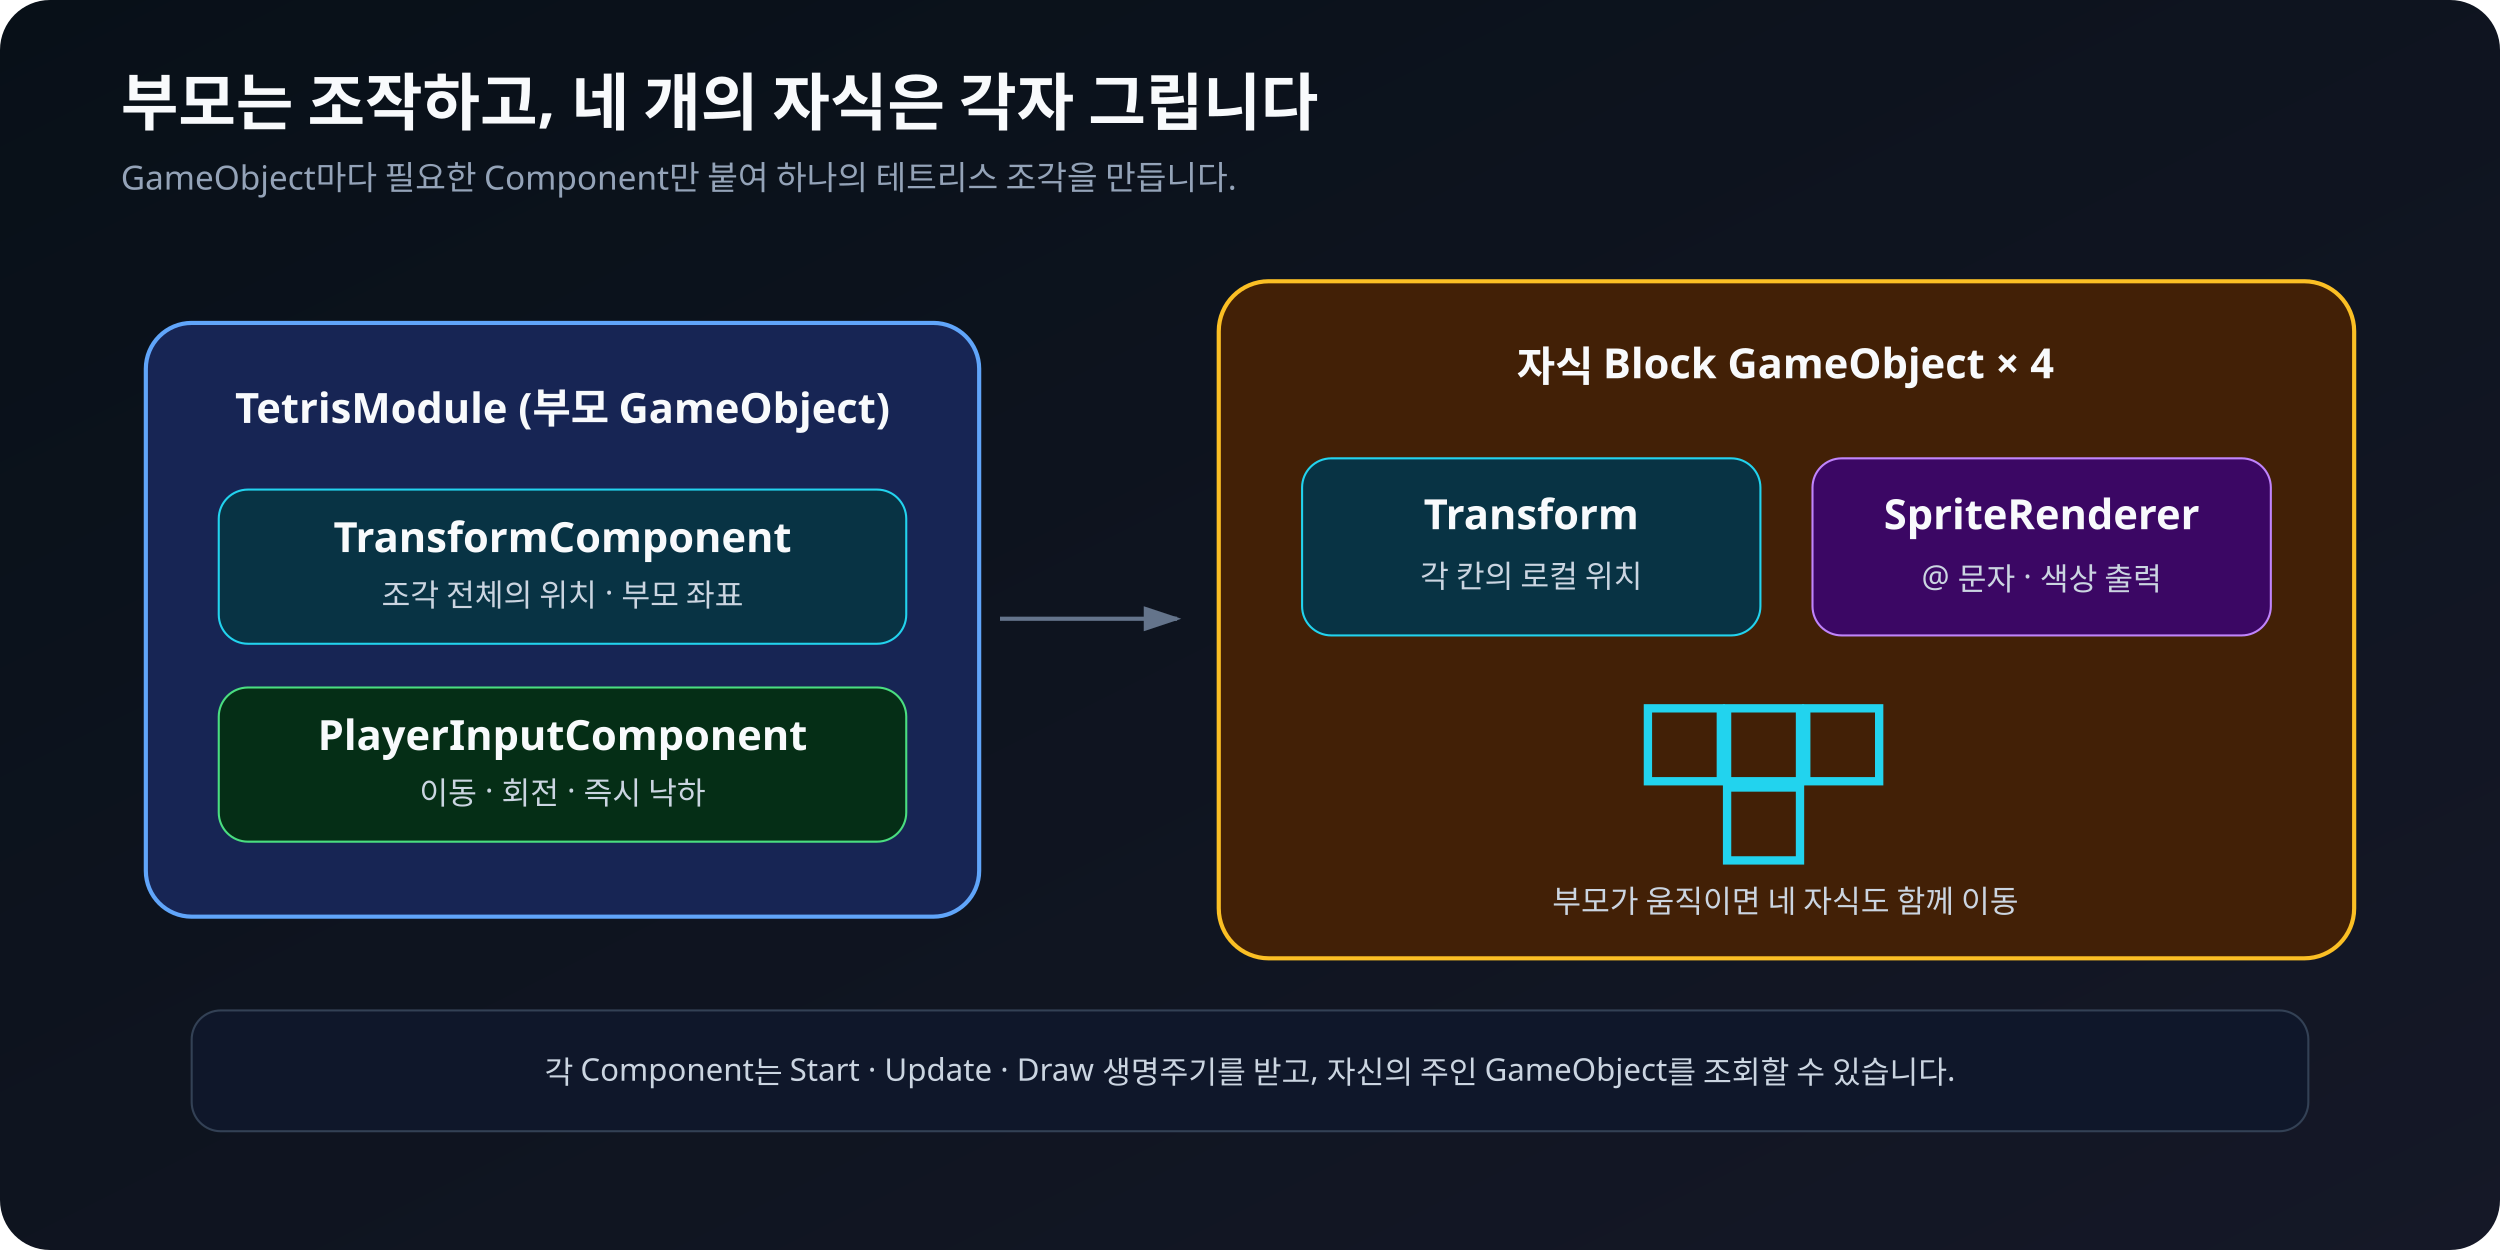
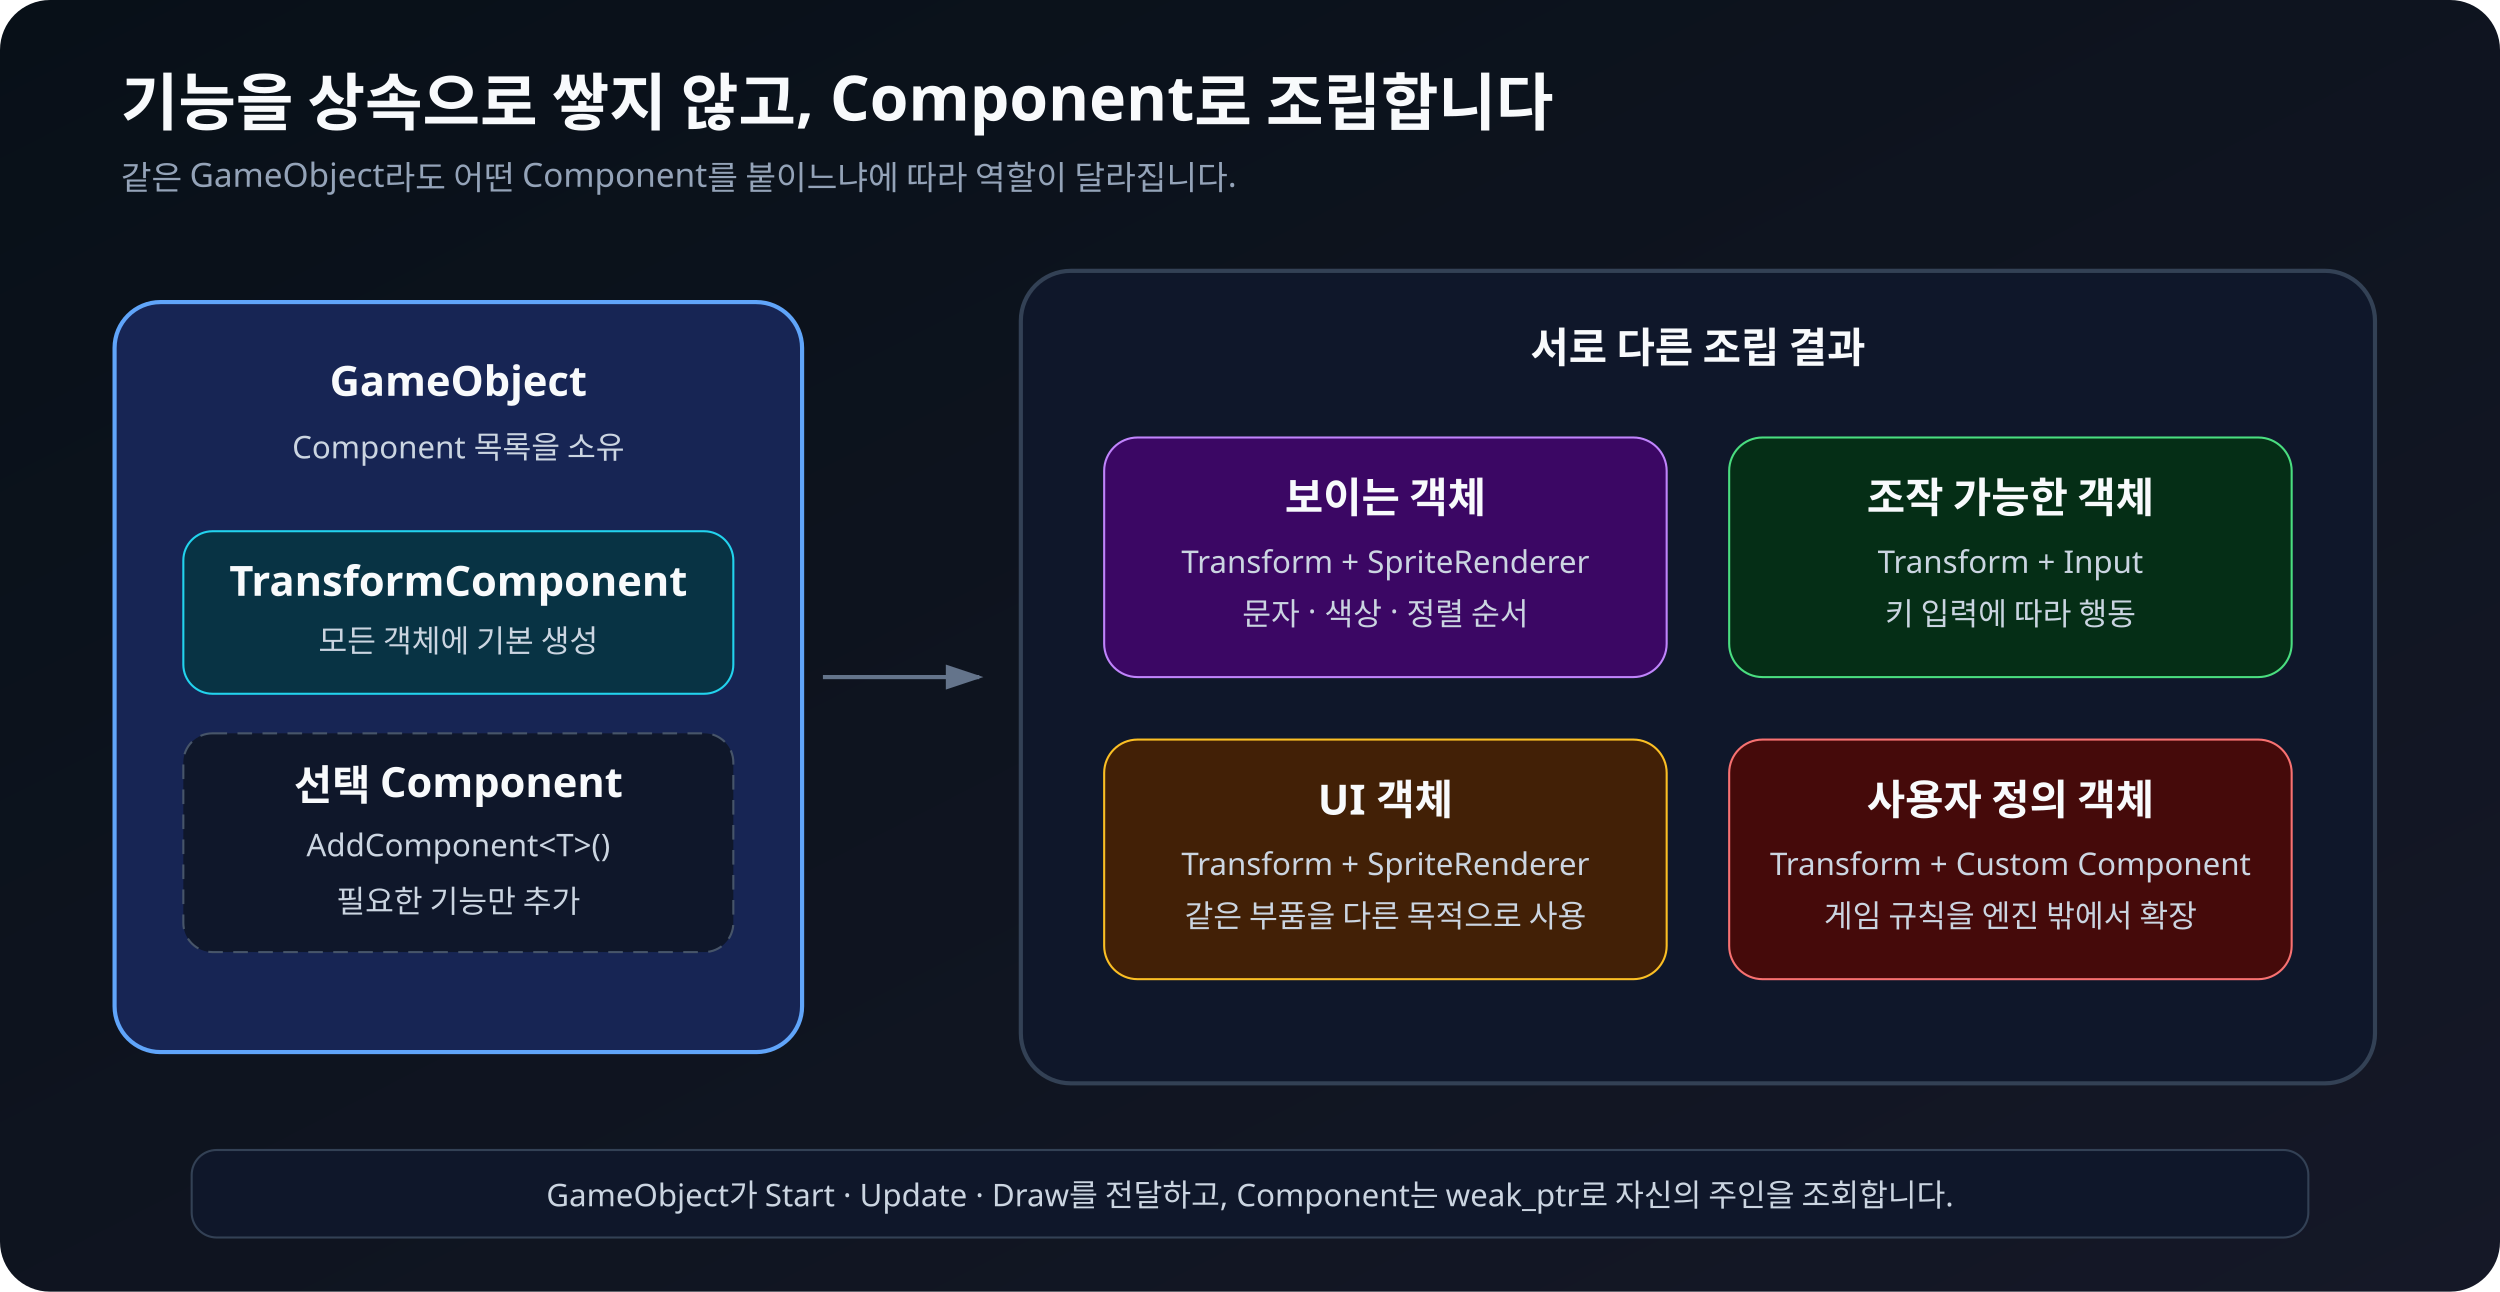
- <svg xmlns="http://www.w3.org/2000/svg" width="1200" height="600" viewBox="0 0 1200 600" role="img" aria-labelledby="title desc">
+ <svg xmlns="http://www.w3.org/2000/svg" width="1200" height="620" viewBox="0 0 1200 620" role="img" aria-labelledby="title desc">
  <defs>
    <linearGradient id="bg3" x1="0" y1="0" x2="1" y2="1">
      <stop stop-color="#081018" />
      <stop offset="1" stop-color="#151827" />
    </linearGradient>
    <marker id="a3" markerWidth="10" markerHeight="10" refX="8" refY="3" orient="auto">
      <path d="M0 0L0 6L9 3z" fill="#64748b" />
    </marker>
    <style>.t{font:700 30px 'Segoe UI','Noto Sans KR',sans-serif;fill:#f8fafc}.s{font:400 16px 'Segoe UI','Noto Sans KR',sans-serif;fill:#94a3b8}.h{font:700 20px 'Segoe UI','Noto Sans KR',sans-serif;fill:#f8fafc}.b{font:400 15px 'Segoe UI','Noto Sans KR',sans-serif;fill:#cbd5e1}.line{stroke:#64748b;stroke-width:2;fill:none;marker-end:url(#a3)}</style>
  </defs>
-   <rect width="1200" height="600" rx="24" fill="url(#bg3)" />
-   <text x="58" y="60" class="t">부모는 조작하고, 네 개의 자식은 각자 그립니다</text>
-   <text x="58" y="91" class="s">GameObject마다 필요한 Component만 붙여 하나의 테트리스 조각을 만듭니다.</text>
-   <rect x="70" y="155" width="400" height="285" rx="22" fill="#172554" stroke="#60a5fa" stroke-width="2" />
-   <text x="270" y="203" text-anchor="middle" class="h">TetrisModule (부모 GameObject)</text>
-   <rect x="105" y="235" width="330" height="74" rx="14" fill="#083344" stroke="#22d3ee" />
-   <text x="270" y="265" text-anchor="middle" class="h">TransformComponent</text>
-   <text x="270" y="291" text-anchor="middle" class="b">조각 전체의 위치 · 부모 좌표</text>
-   <rect x="105" y="330" width="330" height="74" rx="14" fill="#052e16" stroke="#4ade80" />
-   <text x="270" y="360" text-anchor="middle" class="h">PlayerInputComponent</text>
-   <text x="270" y="386" text-anchor="middle" class="b">이동 · 회전 · 즉시 낙하</text>
-   <path d="M480 297 H565" class="line" />
-   <rect x="585" y="135" width="545" height="325" rx="24" fill="#422006" stroke="#fbbf24" stroke-width="2" />
-   <text x="857" y="183" text-anchor="middle" class="h">자식 Block GameObject × 4</text>
-   <g transform="translate(625 220)">
-     <rect width="220" height="85" rx="14" fill="#083344" stroke="#22d3ee" />
-     <text x="110" y="34" text-anchor="middle" class="h">Transform</text>
-     <text x="110" y="62" text-anchor="middle" class="b">각 칸의 로컬 위치</text>
-     <rect x="245" width="220" height="85" rx="14" fill="#3b0764" stroke="#c084fc" />
-     <text x="355" y="34" text-anchor="middle" class="h">SpriteRenderer</text>
-     <text x="355" y="62" text-anchor="middle" class="b">@ 문자 · 색상 출력</text>
-   </g>
-   <g fill="none" stroke="#22d3ee" stroke-width="4">
-     <rect x="791" y="340" width="35" height="35" />
-     <rect x="829" y="340" width="35" height="35" />
-     <rect x="867" y="340" width="35" height="35" />
-     <rect x="829" y="378" width="35" height="35" />
-   </g>
-   <text x="857" y="438" text-anchor="middle" class="b">부모가 움직이면 네 자식도 함께 이동</text>
-   <rect x="92" y="485" width="1016" height="58" rx="14" fill="#0f172a" stroke="#334155" />
-   <text x="600" y="520" text-anchor="middle" class="b">각 Component는 Start · Update · Draw 생명주기를 받고, 자신의 주인 GameObject를 조회할 수 있습니다.</text>
+   <rect width="1200" height="620" rx="24" fill="url(#bg3)" />
+   <text x="58" y="60" class="t">기능을 상속으로 쌓지 않고, Component로 조립합니다</text>
+   <text x="58" y="91" class="s">같은 GameObject라도 어떤 Component를 붙이느냐에 따라 역할이 달라집니다.</text>
+   <rect x="55" y="145" width="330" height="360" rx="22" fill="#172554" stroke="#60a5fa" stroke-width="2" />
+   <text x="220" y="190" text-anchor="middle" class="h">GameObject</text>
+   <text x="220" y="220" text-anchor="middle" class="b">Component 목록을 소유</text>
+   <rect x="88" y="255" width="264" height="78" rx="14" fill="#083344" stroke="#22d3ee" />
+   <text x="220" y="286" text-anchor="middle" class="h">TransformComponent</text>
+   <text x="220" y="313" text-anchor="middle" class="b">모든 객체에 기본 생성</text>
+   <rect x="88" y="352" width="264" height="105" rx="14" fill="#0f172a" stroke="#475569" stroke-dasharray="7 5" />
+   <text x="220" y="384" text-anchor="middle" class="h">선택 Component</text>
+   <text x="220" y="411" text-anchor="middle" class="b">AddComponent&lt;T&gt;()</text>
+   <text x="220" y="438" text-anchor="middle" class="b">필요한 기능만 추가</text>
+   <path d="M395 325 H470" class="line" />
+   <rect x="490" y="130" width="650" height="390" rx="24" fill="#0f172a" stroke="#334155" stroke-width="2" />
+   <text x="815" y="174" text-anchor="middle" class="h">서로 다른 조립 결과</text>
+   <rect x="530" y="210" width="270" height="115" rx="16" fill="#3b0764" stroke="#c084fc" />
+   <text x="665" y="246" text-anchor="middle" class="h">보이는 객체</text>
+   <text x="665" y="275" text-anchor="middle" class="b">Transform + SpriteRenderer</text>
+   <text x="665" y="300" text-anchor="middle" class="b">문자 · 색상 · 정렬 순서</text>
+   <rect x="830" y="210" width="270" height="115" rx="16" fill="#052e16" stroke="#4ade80" />
+   <text x="965" y="246" text-anchor="middle" class="h">조작 가능한 객체</text>
+   <text x="965" y="275" text-anchor="middle" class="b">Transform + Input</text>
+   <text x="965" y="300" text-anchor="middle" class="b">키 입력에 따라 행동</text>
+   <rect x="530" y="355" width="270" height="115" rx="16" fill="#422006" stroke="#fbbf24" />
+   <text x="665" y="391" text-anchor="middle" class="h">UI 객체</text>
+   <text x="665" y="420" text-anchor="middle" class="b">Transform + SpriteRenderer</text>
+   <text x="665" y="445" text-anchor="middle" class="b">같은 부품을 다른 목적으로 사용</text>
+   <rect x="830" y="355" width="270" height="115" rx="16" fill="#450a0a" stroke="#f87171" />
+   <text x="965" y="391" text-anchor="middle" class="h">사용자 정의 객체</text>
+   <text x="965" y="420" text-anchor="middle" class="b">Transform + Custom Component</text>
+   <text x="965" y="445" text-anchor="middle" class="b">게임 규칙을 엔진 밖에서 확장</text>
+   <rect x="92" y="552" width="1016" height="42" rx="12" fill="#0f172a" stroke="#334155" />
+   <text x="600" y="579" text-anchor="middle" class="b">GameObject가 Start · Update · Draw를 전달하고, Component는 weak_ptr로 자신의 주인을 조회합니다.</text>
</svg>
